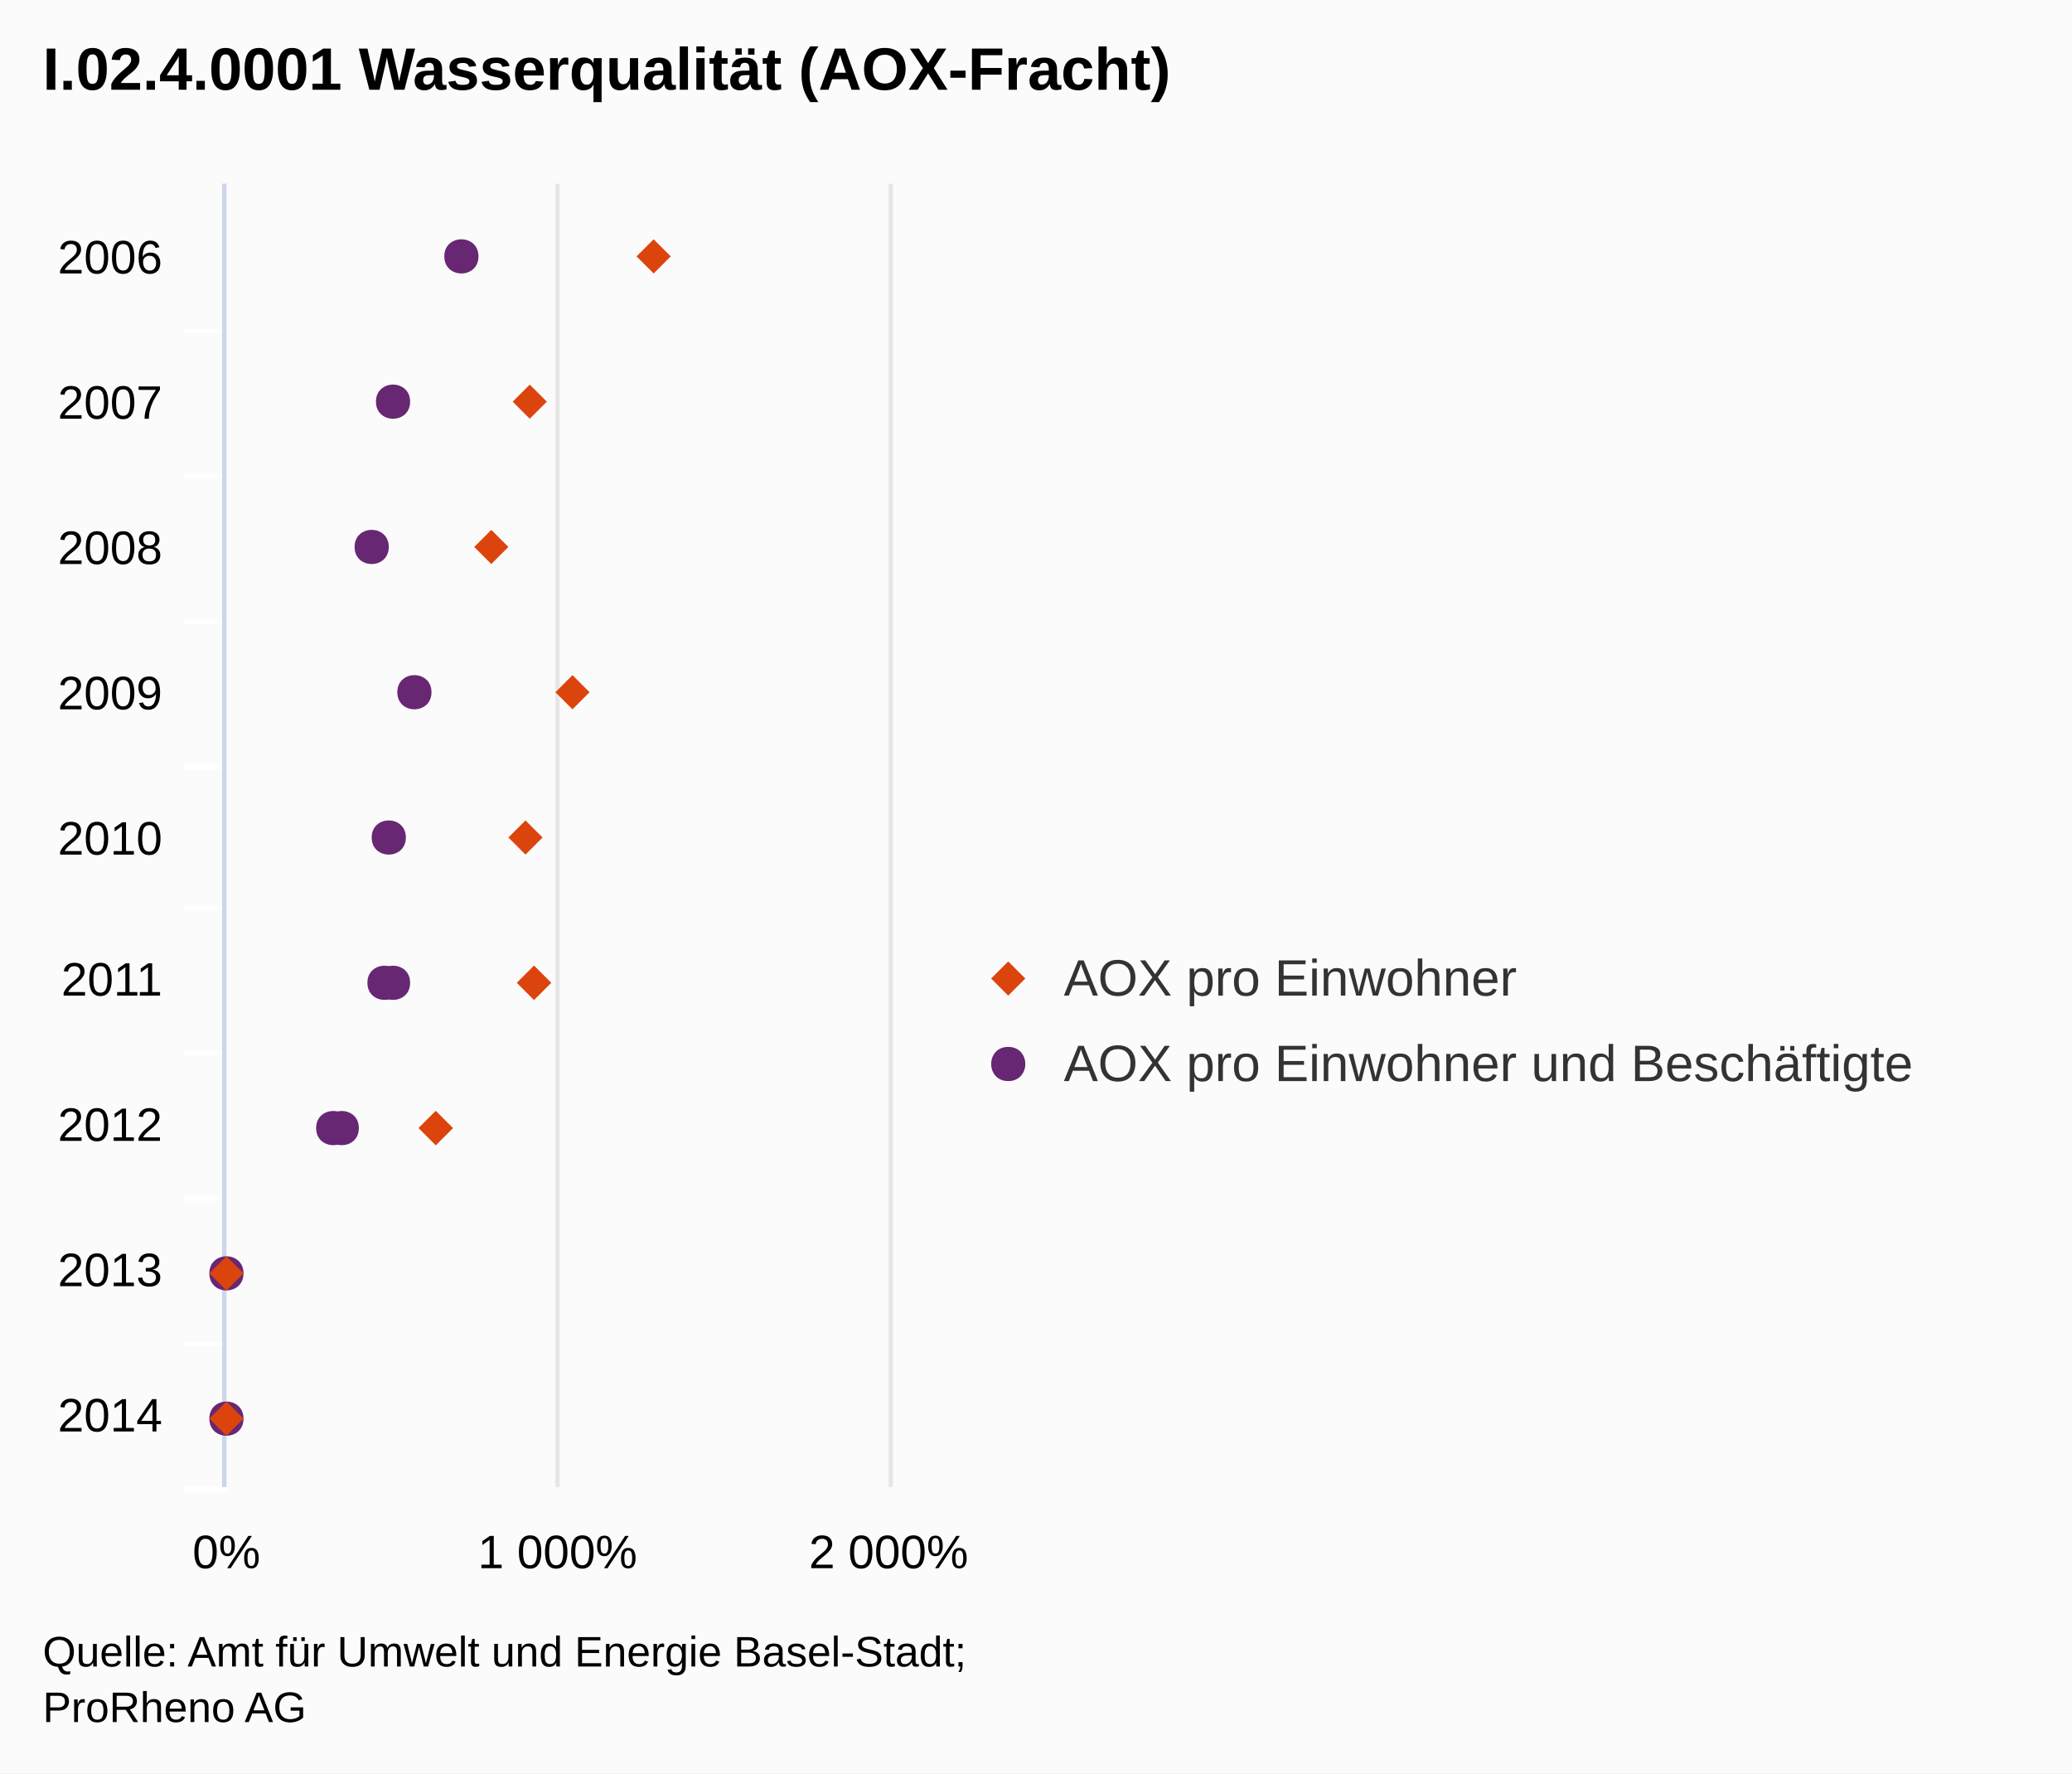
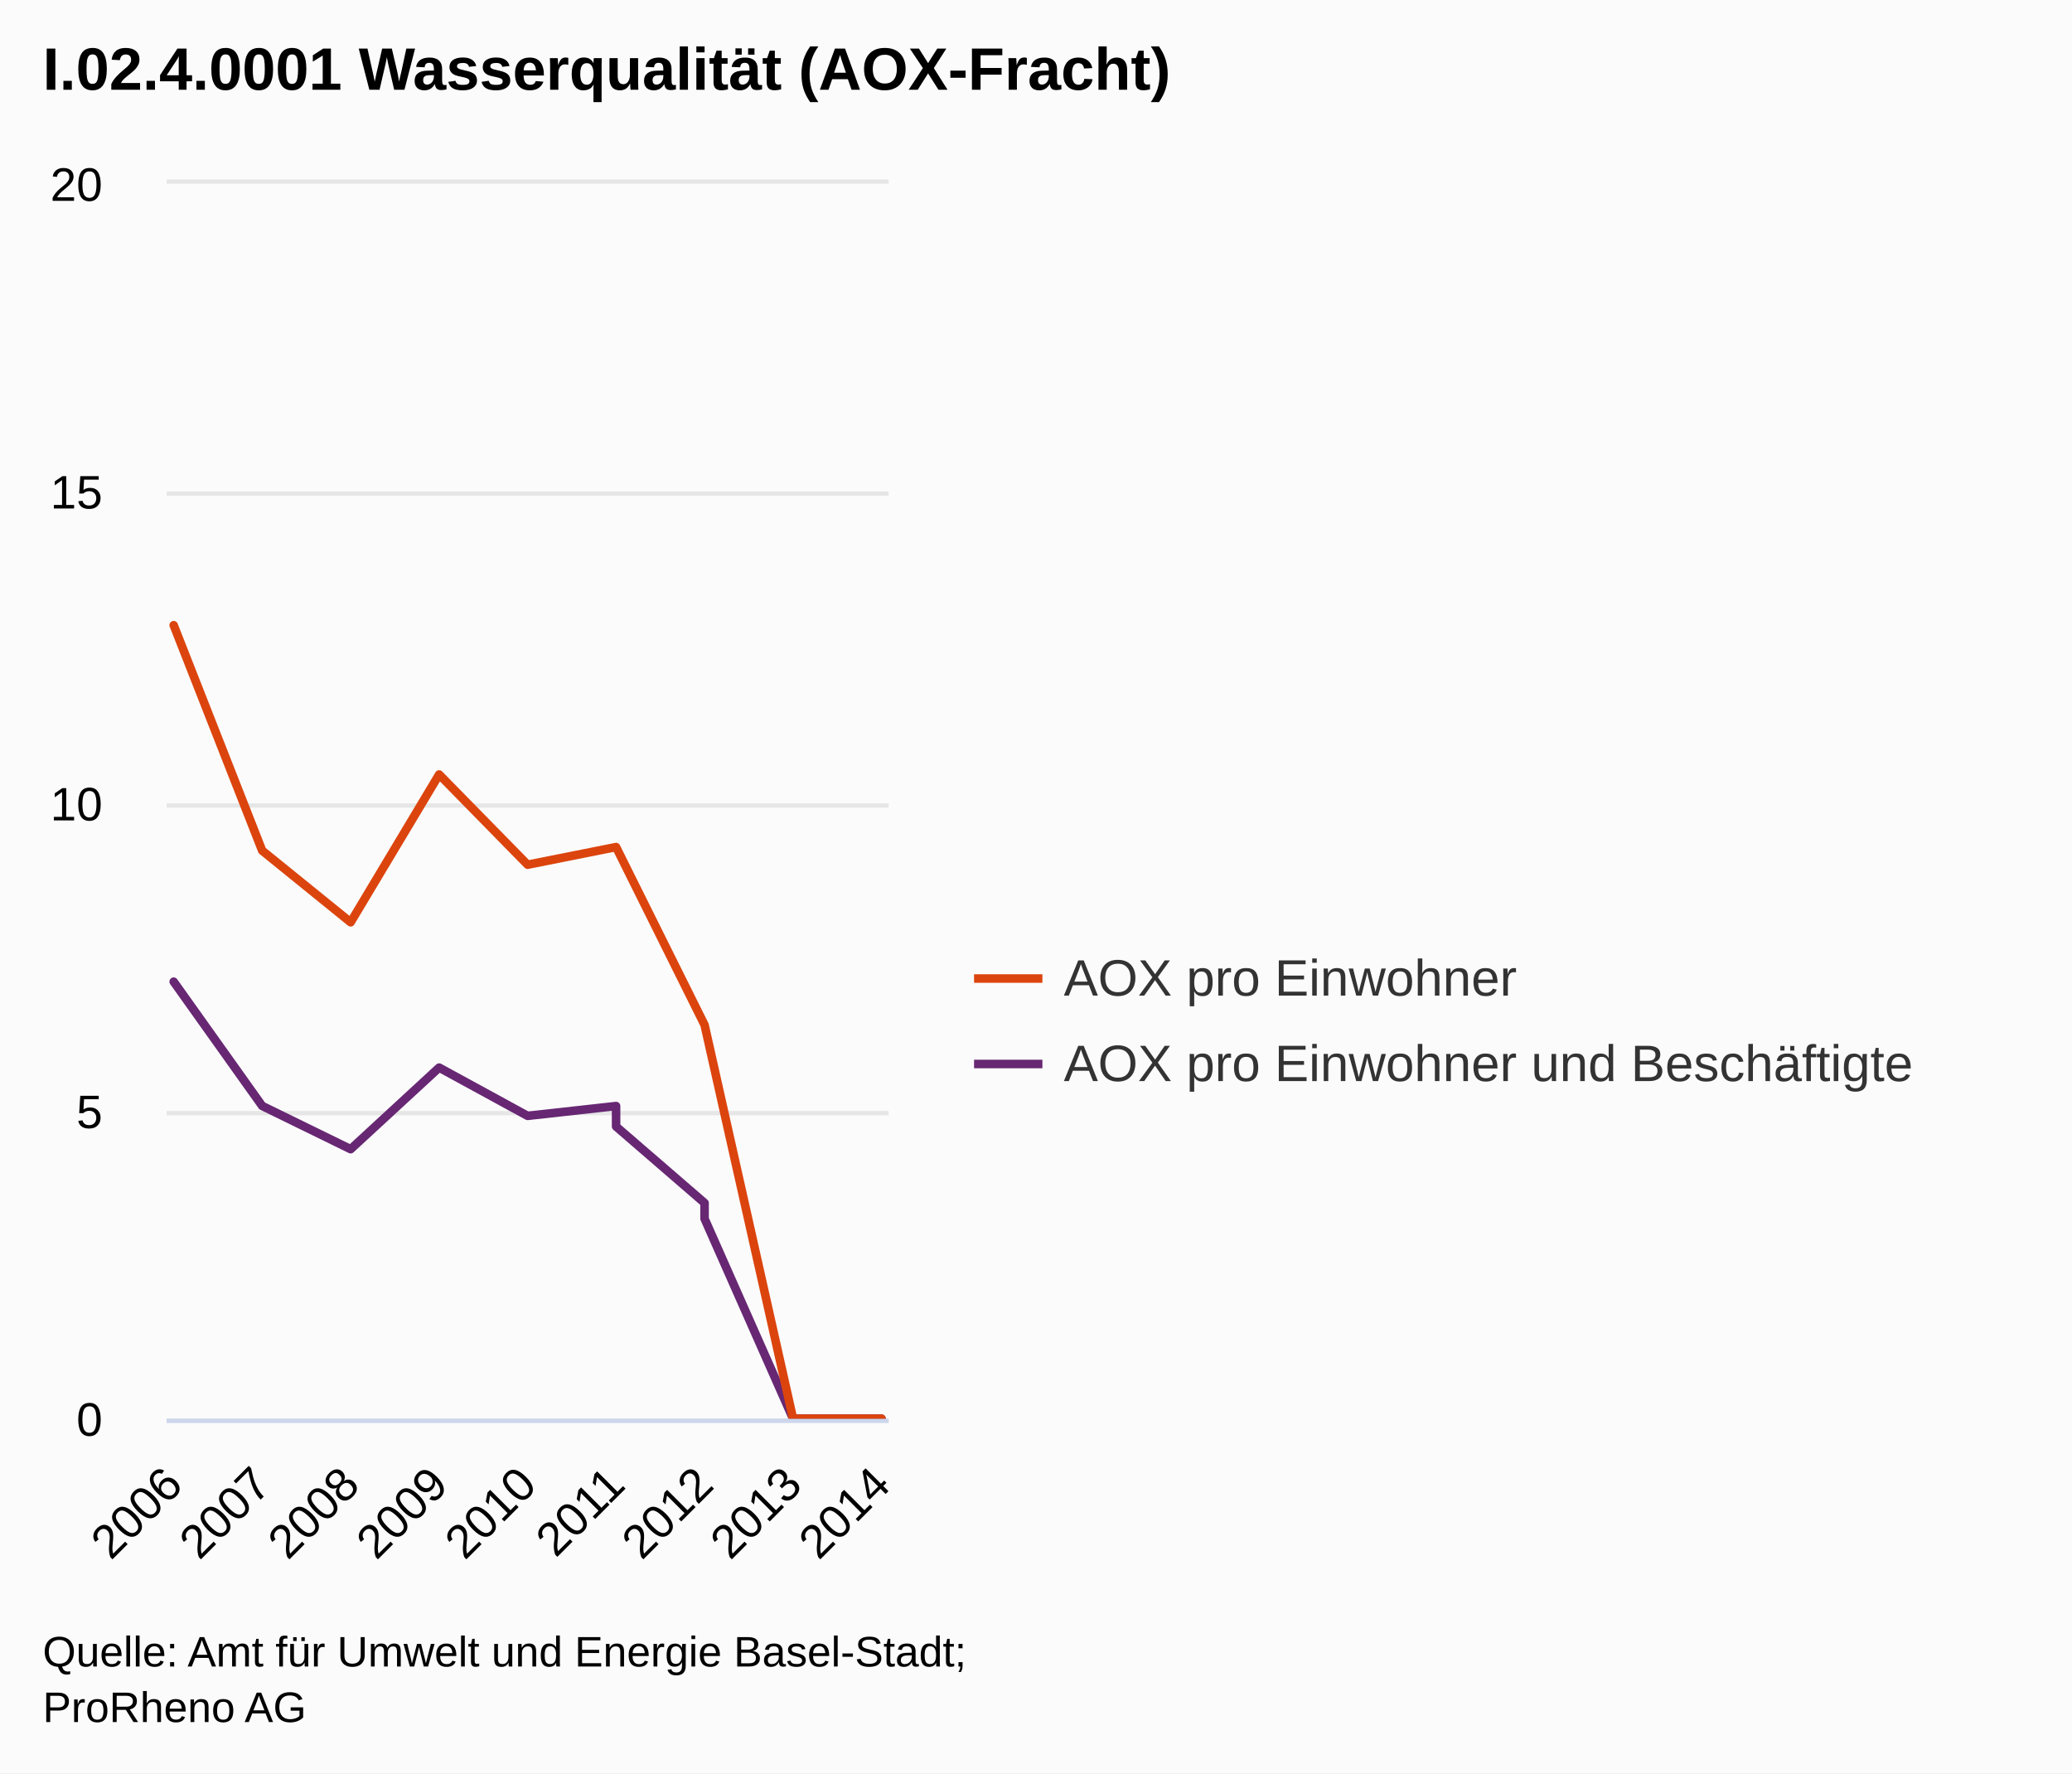
<svg xmlns="http://www.w3.org/2000/svg" class="highcharts-root" viewBox="0 0 485 415" font-family="Arial" font-size="12">
+   <defs>
+     <clipPath id="a">
+       <path fill="none" d="M0 0h169v289H0z" />
+     </clipPath>
+   </defs>
  <rect fill="#fbfbfb" class="highcharts-background" width="485" height="415" rx="0" ry="0" />
-   <path fill="none" class="highcharts-plot-background" d="M53 43h155v305H53z" />
+   <path fill="none" class="highcharts-plot-background" d="M39 43h169v289H39z" />
  <g class="highcharts-grid highcharts-xaxis-grid">
-     <path fill="none" class="highcharts-grid-line" d="M53 77.5h155m-155 34h155m-155 34h155m-155 34h155m-155 33h155m-155 34h155m-155 34h155m-155 34h155m-155 34h155" />
+     <path fill="none" class="highcharts-grid-line" d="M40.5 43v289m20-289v289m21-289v289m21-289v289m21-289v289m20-289v289m21-289v289m21-289v289m20-289v289" />
  </g>
  <g class="highcharts-grid highcharts-yaxis-grid">
-     <path fill="none" stroke="#e6e6e6" class="highcharts-grid-line" d="M52.5 43v305m78-305v305m78-305v305" />
+     <path fill="none" stroke="#e6e6e6" class="highcharts-grid-line" d="M39 332.5h169m-169-72h169m-169-72h169m-169-73h169m-169-73h169" />
  </g>
-   <path fill="none" class="highcharts-plot-border" d="M53 43h155v305H53z" />
+   <path fill="none" class="highcharts-plot-border" d="M39 43h169v289H39z" />
  <g class="highcharts-axis highcharts-xaxis">
-     <path fill="none" class="highcharts-tick" stroke="#FFF" d="M53 77.5H43m10 34H43m10 34H43m10 34H43m10 33H43m10 34H43m10 34H43m10 34H43m10 34H43" />
-     <path fill="none" class="highcharts-axis-line" stroke="#ccd6eb" d="M52.5 43v305" />
+     <path fill="none" class="highcharts-axis-line" stroke="#ccd6eb" d="M39 332.5h169" />
  </g>
  <g class="highcharts-axis highcharts-yaxis">
-     <path fill="none" class="highcharts-axis-line" d="M53 348h155" />
+     <path fill="none" class="highcharts-axis-line" d="M39 43v289" />
  </g>
  <g class="highcharts-series-group">
-     <g class="highcharts-markers highcharts-series-0 highcharts-scatter-series highcharts-color-undefined highcharts-tracker">
-       <path fill="#672773" d="M57 332c0-5.328-8-5.328-8 0s8 5.328 8 0zm0-34c0-5.328-8-5.328-8 0s8 5.328 8 0zm25-34c0-5.328-8-5.328-8 0s8 5.328 8 0z" class="highcharts-point" />
-       <path fill="#672773" d="M84 264c0-5.328-8-5.328-8 0s8 5.328 8 0zm10-34c0-5.328-8-5.328-8 0s8 5.328 8 0z" class="highcharts-point" />
-       <path fill="#672773" d="M96 230c0-5.328-8-5.328-8 0s8 5.328 8 0zm-1-34c0-5.328-8-5.328-8 0s8 5.328 8 0zm6-34c0-5.328-8-5.328-8 0s8 5.328 8 0zm-10-34c0-5.328-8-5.328-8 0s8 5.328 8 0zm5-34c0-5.328-8-5.328-8 0s8 5.328 8 0zm16-34c0-5.328-8-5.328-8 0s8 5.328 8 0z" class="highcharts-point" />
+     <g class="highcharts-series highcharts-series-0 highcharts-line-series highcharts-color-undefined" transform="translate(39 43)" clip-path="url(#a)">
+       <path fill="none" d="M1.657 186.739l20.71 29.07 20.711 10.128 20.711-19.094L84.5 218.139l20.71-2.298v4.787l20.712 17.894v3.687L146.632 289h20.711" class="highcharts-graph" stroke="#672773" stroke-width="2" stroke-linejoin="round" stroke-linecap="round" />
+       <path fill="none" d="M-8.343 186.739h10l20.71 29.07 20.711 10.128 20.711-19.094L84.5 218.139l20.71-2.298v4.787l20.712 17.894v3.687L146.632 289h30.711" stroke-linejoin="round" stroke="rgba(192,192,192,0)" stroke-width="22" class="highcharts-tracker" />
    </g>
-     <g class="highcharts-markers highcharts-series-1 highcharts-scatter-series highcharts-color-undefined highcharts-tracker">
-       <path fill="#dc440e" d="M57 332l-4-4-4 4 4 4zm0-34l-4-4-4 4 4 4zm49-34l-4-4-4 4 4 4z" class="highcharts-point" />
-       <path fill="#dc440e" d="M106 264l-4-4-4 4 4 4zm23-34l-4-4-4 4 4 4z" class="highcharts-point" />
-       <path fill="#dc440e" d="M129 230l-4-4-4 4 4 4zm-2-34l-4-4-4 4 4 4zm11-34l-4-4-4 4 4 4zm-19-34l-4-4-4 4 4 4zm9-34l-4-4-4 4 4 4zm29-34l-4-4-4 4 4 4z" class="highcharts-point" />
+     <g class="highcharts-series highcharts-series-1 highcharts-line-series highcharts-color-undefined" transform="translate(39 43)" clip-path="url(#a)">
+       <path fill="none" d="M1.657 103.312l20.71 52.75 20.711 16.776 20.711-34.59L84.5 159.364l20.71-4.132 20.712 41.629L146.632 289h20.711" class="highcharts-graph" stroke="#dc440e" stroke-width="2" stroke-linejoin="round" stroke-linecap="round" />
+       <path fill="none" d="M-8.343 103.312h10l20.71 52.75 20.711 16.776 20.711-34.59L84.5 159.364l20.71-4.132 20.712 41.629L146.632 289h30.711" stroke-linejoin="round" stroke="rgba(192,192,192,0)" stroke-width="22" class="highcharts-tracker" />
    </g>
  </g>
  <text x="10" class="highcharts-title" style="width:421px" y="21" color="#000" font-size="14" font-weight="700">
    <tspan>I.02.4.0001 Wasserqualität (AOX-Fracht)</tspan>
  </text>
  <g class="highcharts-legend" transform="translate(220 215)">
    <rect fill="none" class="highcharts-legend-box" rx="0" ry="0" width="265" height="51" />
-     <g class="highcharts-legend-item highcharts-scatter-series highcharts-color-undefined highcharts-series-1">
-       <path fill="none" d="M8 14h16" class="highcharts-graph" />
-       <path fill="#dc440e" d="M16 10l4 4-4 4-4-4z" class="highcharts-point" />
+     <g class="highcharts-legend-item highcharts-line-series highcharts-color-undefined highcharts-series-1">
+       <path fill="none" d="M8 14h16" class="highcharts-graph" stroke="#dc440e" stroke-width="2" />
      <text x="21" y="15" color="#333" font-weight="400" cursor="pointer" fill="#333" transform="translate(8 3)">
        <tspan>AOX pro Einwohner</tspan>
      </text>
    </g>
-     <g class="highcharts-legend-item highcharts-scatter-series highcharts-color-undefined highcharts-series-0">
-       <path fill="none" d="M8 34h16" class="highcharts-graph" />
-       <path fill="#672773" d="M16 30c5.328 0 5.328 8 0 8s-5.328-8 0-8z" class="highcharts-point" />
+     <g class="highcharts-legend-item highcharts-line-series highcharts-color-undefined highcharts-series-0">
+       <path fill="none" d="M8 34h16" class="highcharts-graph" stroke="#672773" stroke-width="2" />
      <text x="21" y="15" color="#333" font-weight="400" cursor="pointer" fill="#333" transform="translate(8 23)">
        <tspan>AOX pro Einwohner und Beschäftigte</tspan>
      </text>
    </g>
  </g>
  <g class="highcharts-axis-labels highcharts-xaxis-labels" text-anchor="end" color="#000" cursor="default" font-size="11">
-     <text x="38" style="width:150px" y="64">
+     <text x="43.25" style="width:415px" transform="rotate(-45 43.25 348)" y="348" text-overflow="ellipsis">
      <tspan>2006</tspan>
    </text>
-     <text x="38" style="width:150px" y="98">
+     <text x="63.96" style="width:415px" transform="rotate(-45 63.96 348)" y="348" text-overflow="ellipsis">
      <tspan>2007</tspan>
    </text>
-     <text x="38" style="width:150px" y="132">
+     <text x="84.671" style="width:415px" transform="rotate(-45 84.671 348)" y="348" text-overflow="ellipsis">
      <tspan>2008</tspan>
    </text>
-     <text x="38" style="width:150px" y="166">
+     <text x="105.382" style="width:415px" transform="rotate(-45 105.382 348)" y="348" text-overflow="ellipsis">
      <tspan>2009</tspan>
    </text>
-     <text x="38" style="width:150px" y="200">
+     <text x="126.093" style="width:415px" transform="rotate(-45 126.093 348)" y="348" text-overflow="ellipsis">
      <tspan>2010</tspan>
    </text>
-     <text x="38" style="width:150px" y="233">
+     <text x="146.804" style="width:415px" transform="rotate(-45 146.804 348)" y="348" text-overflow="ellipsis">
      <tspan>2011</tspan>
    </text>
-     <text x="38" style="width:150px" y="267">
+     <text x="167.514" style="width:415px" transform="rotate(-45 167.514 348)" y="348" text-overflow="ellipsis">
      <tspan>2012</tspan>
    </text>
-     <text x="38" style="width:150px" y="301">
+     <text x="188.225" style="width:415px" transform="rotate(-45 188.225 348)" y="348" text-overflow="ellipsis">
      <tspan>2013</tspan>
    </text>
-     <text x="38" style="width:150px" y="335">
+     <text x="208.936" style="width:415px" transform="rotate(-45 208.936 348)" y="348" text-overflow="ellipsis">
      <tspan>2014</tspan>
    </text>
  </g>
-   <g class="highcharts-axis-labels highcharts-yaxis-labels" text-anchor="middle" color="#000" cursor="default" font-size="11">
-     <text x="53" style="width:77.5" y="367" text-overflow="ellipsis">
-       <tspan>0%</tspan>
+   <g class="highcharts-axis-labels highcharts-yaxis-labels" text-anchor="end" color="#000" cursor="default" font-size="11">
+     <text x="24" style="width:150px" y="336">
+       <tspan>0</tspan>
    </text>
-     <text x="130.5" style="width:77.5" y="367" text-overflow="ellipsis">
-       <tspan>1 000%</tspan>
+     <text x="24" style="width:150px" y="264">
+       <tspan>5</tspan>
    </text>
-     <text x="208" style="width:77.5" y="367" text-overflow="ellipsis">
-       <tspan>2 000%</tspan>
+     <text x="24" style="width:150px" y="192">
+       <tspan>10</tspan>
+     </text>
+     <text x="24" style="width:150px" y="119">
+       <tspan>15</tspan>
+     </text>
+     <text x="24" style="width:150px" y="47">
+       <tspan>20</tspan>
    </text>
  </g>
  <text x="10" class="highcharts-credits" y="390" cursor="default" color="#000" font-size="10">
    <tspan>Quelle: Amt für Umwelt und Energie Basel-Stadt;</tspan>
    <tspan x="10" dy="13">ProRheno AG</tspan>
  </text>
</svg>
